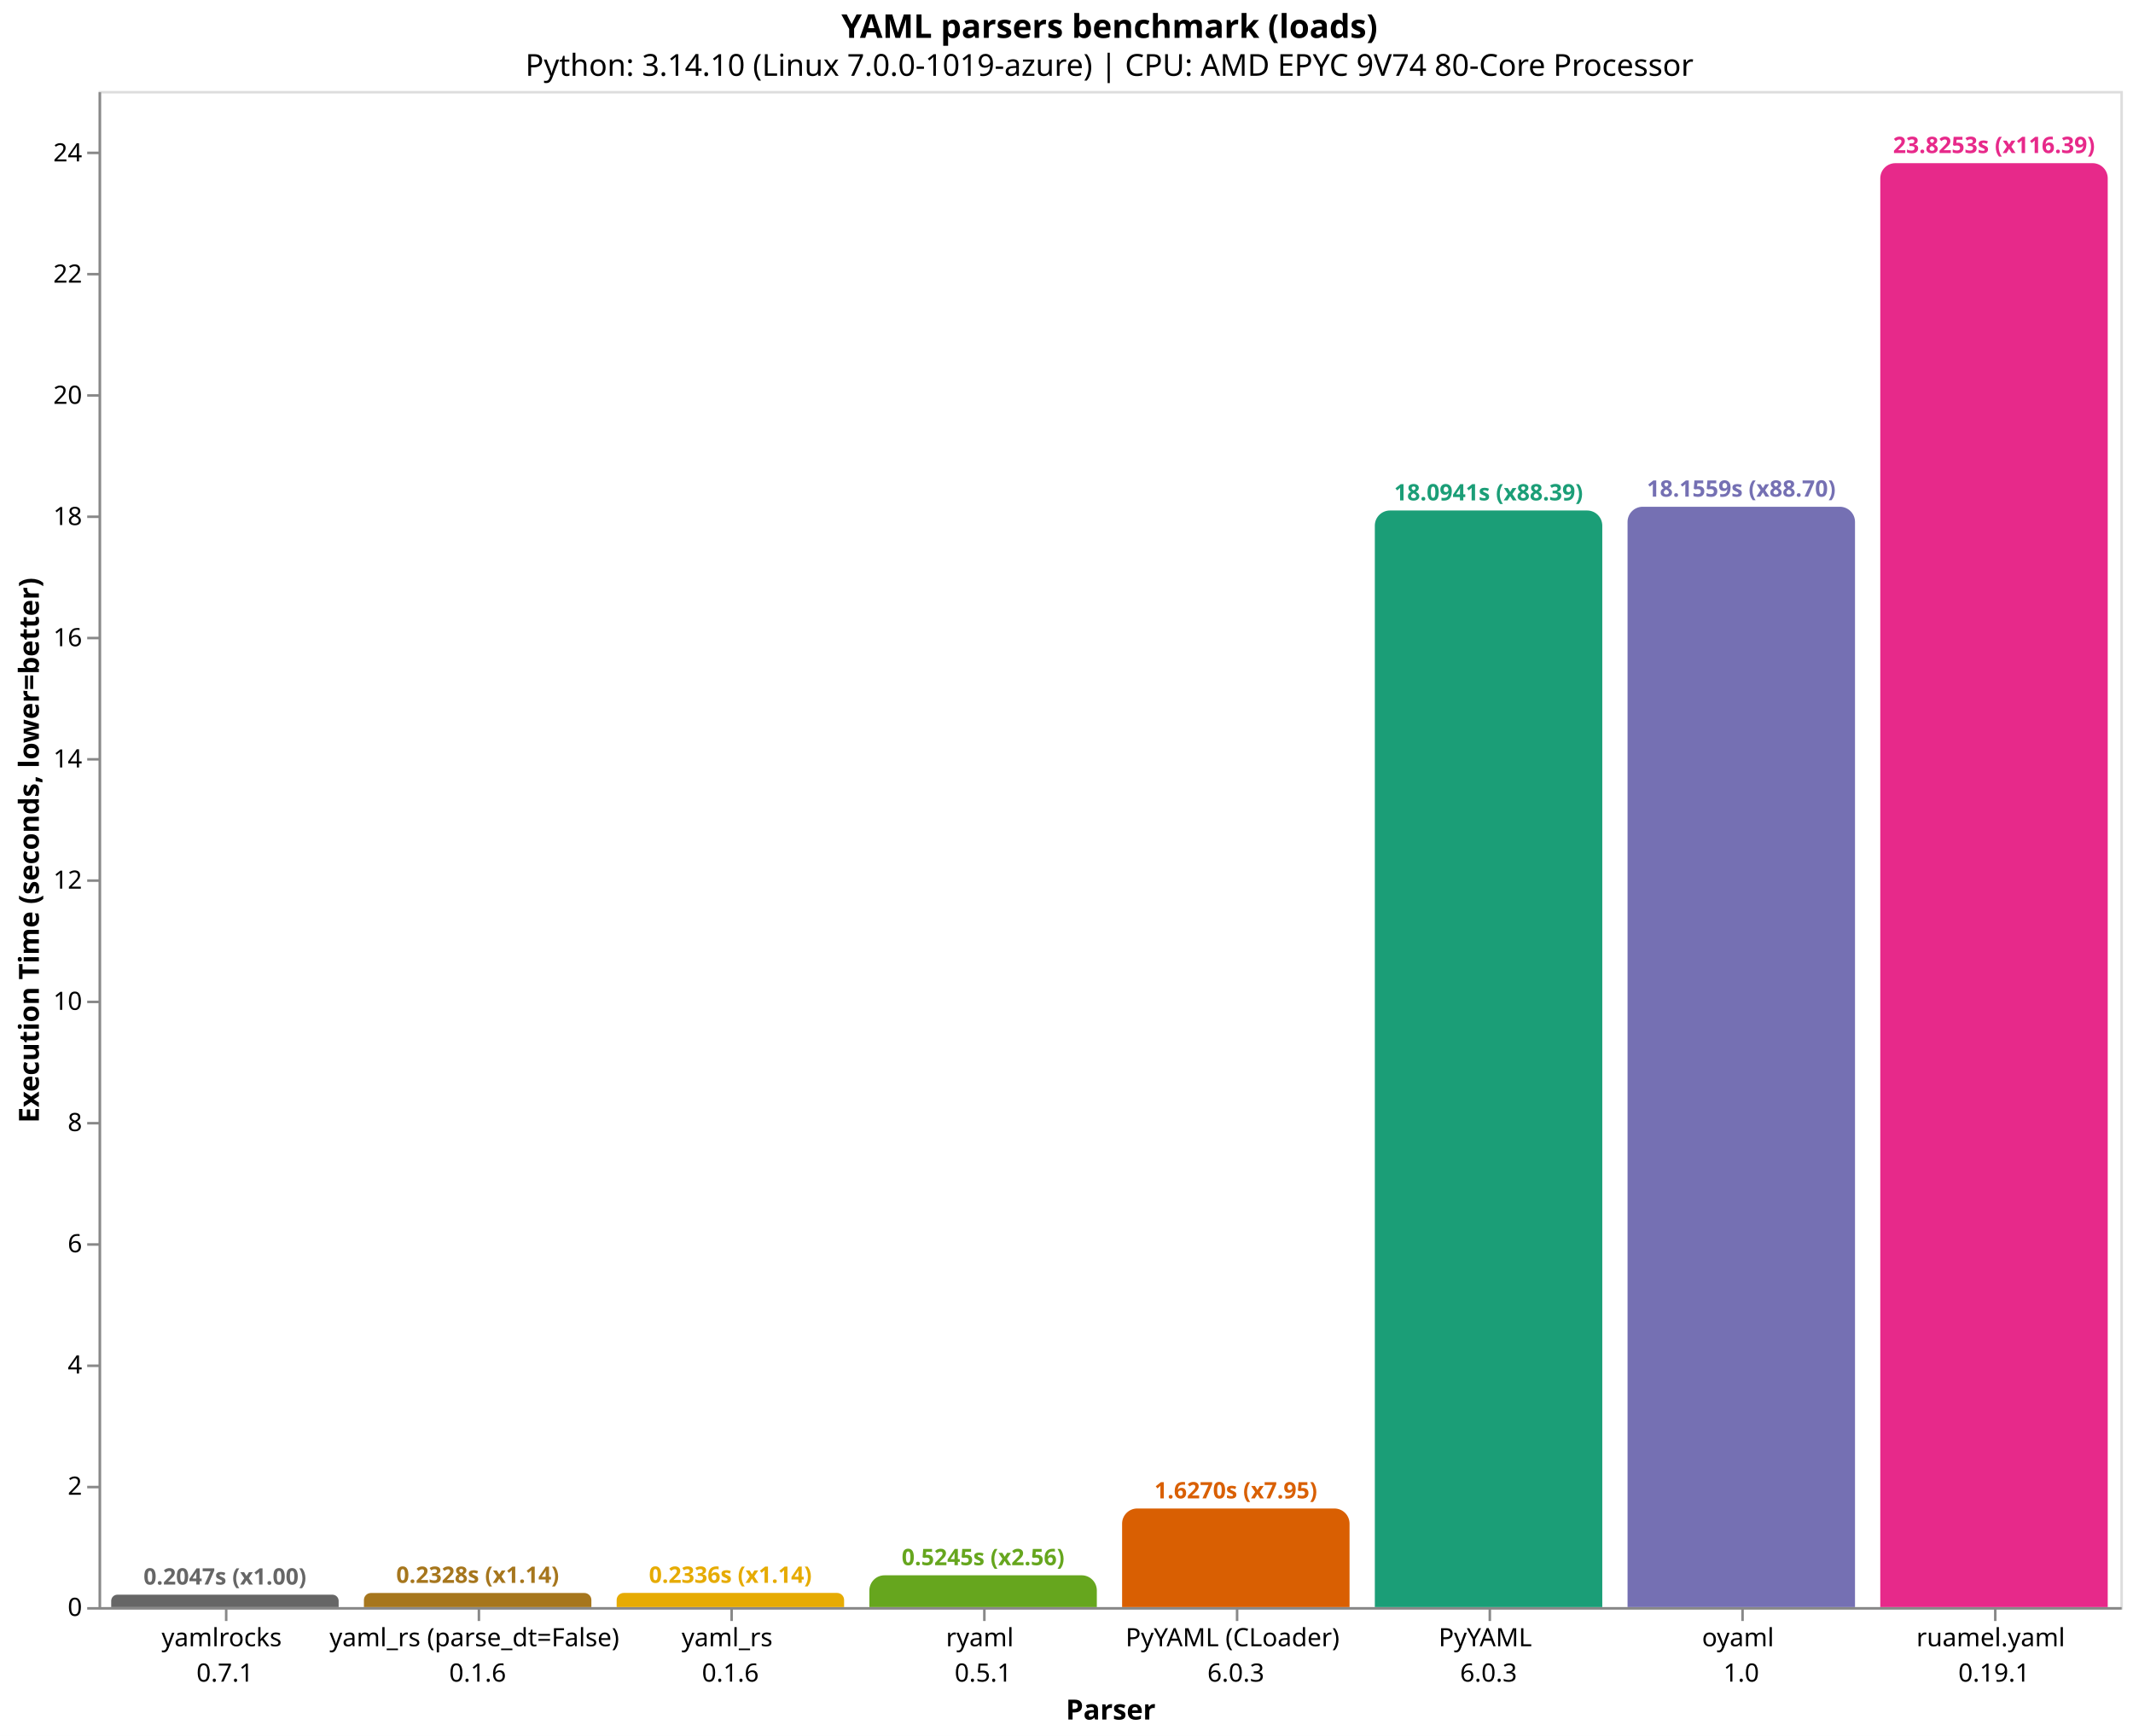
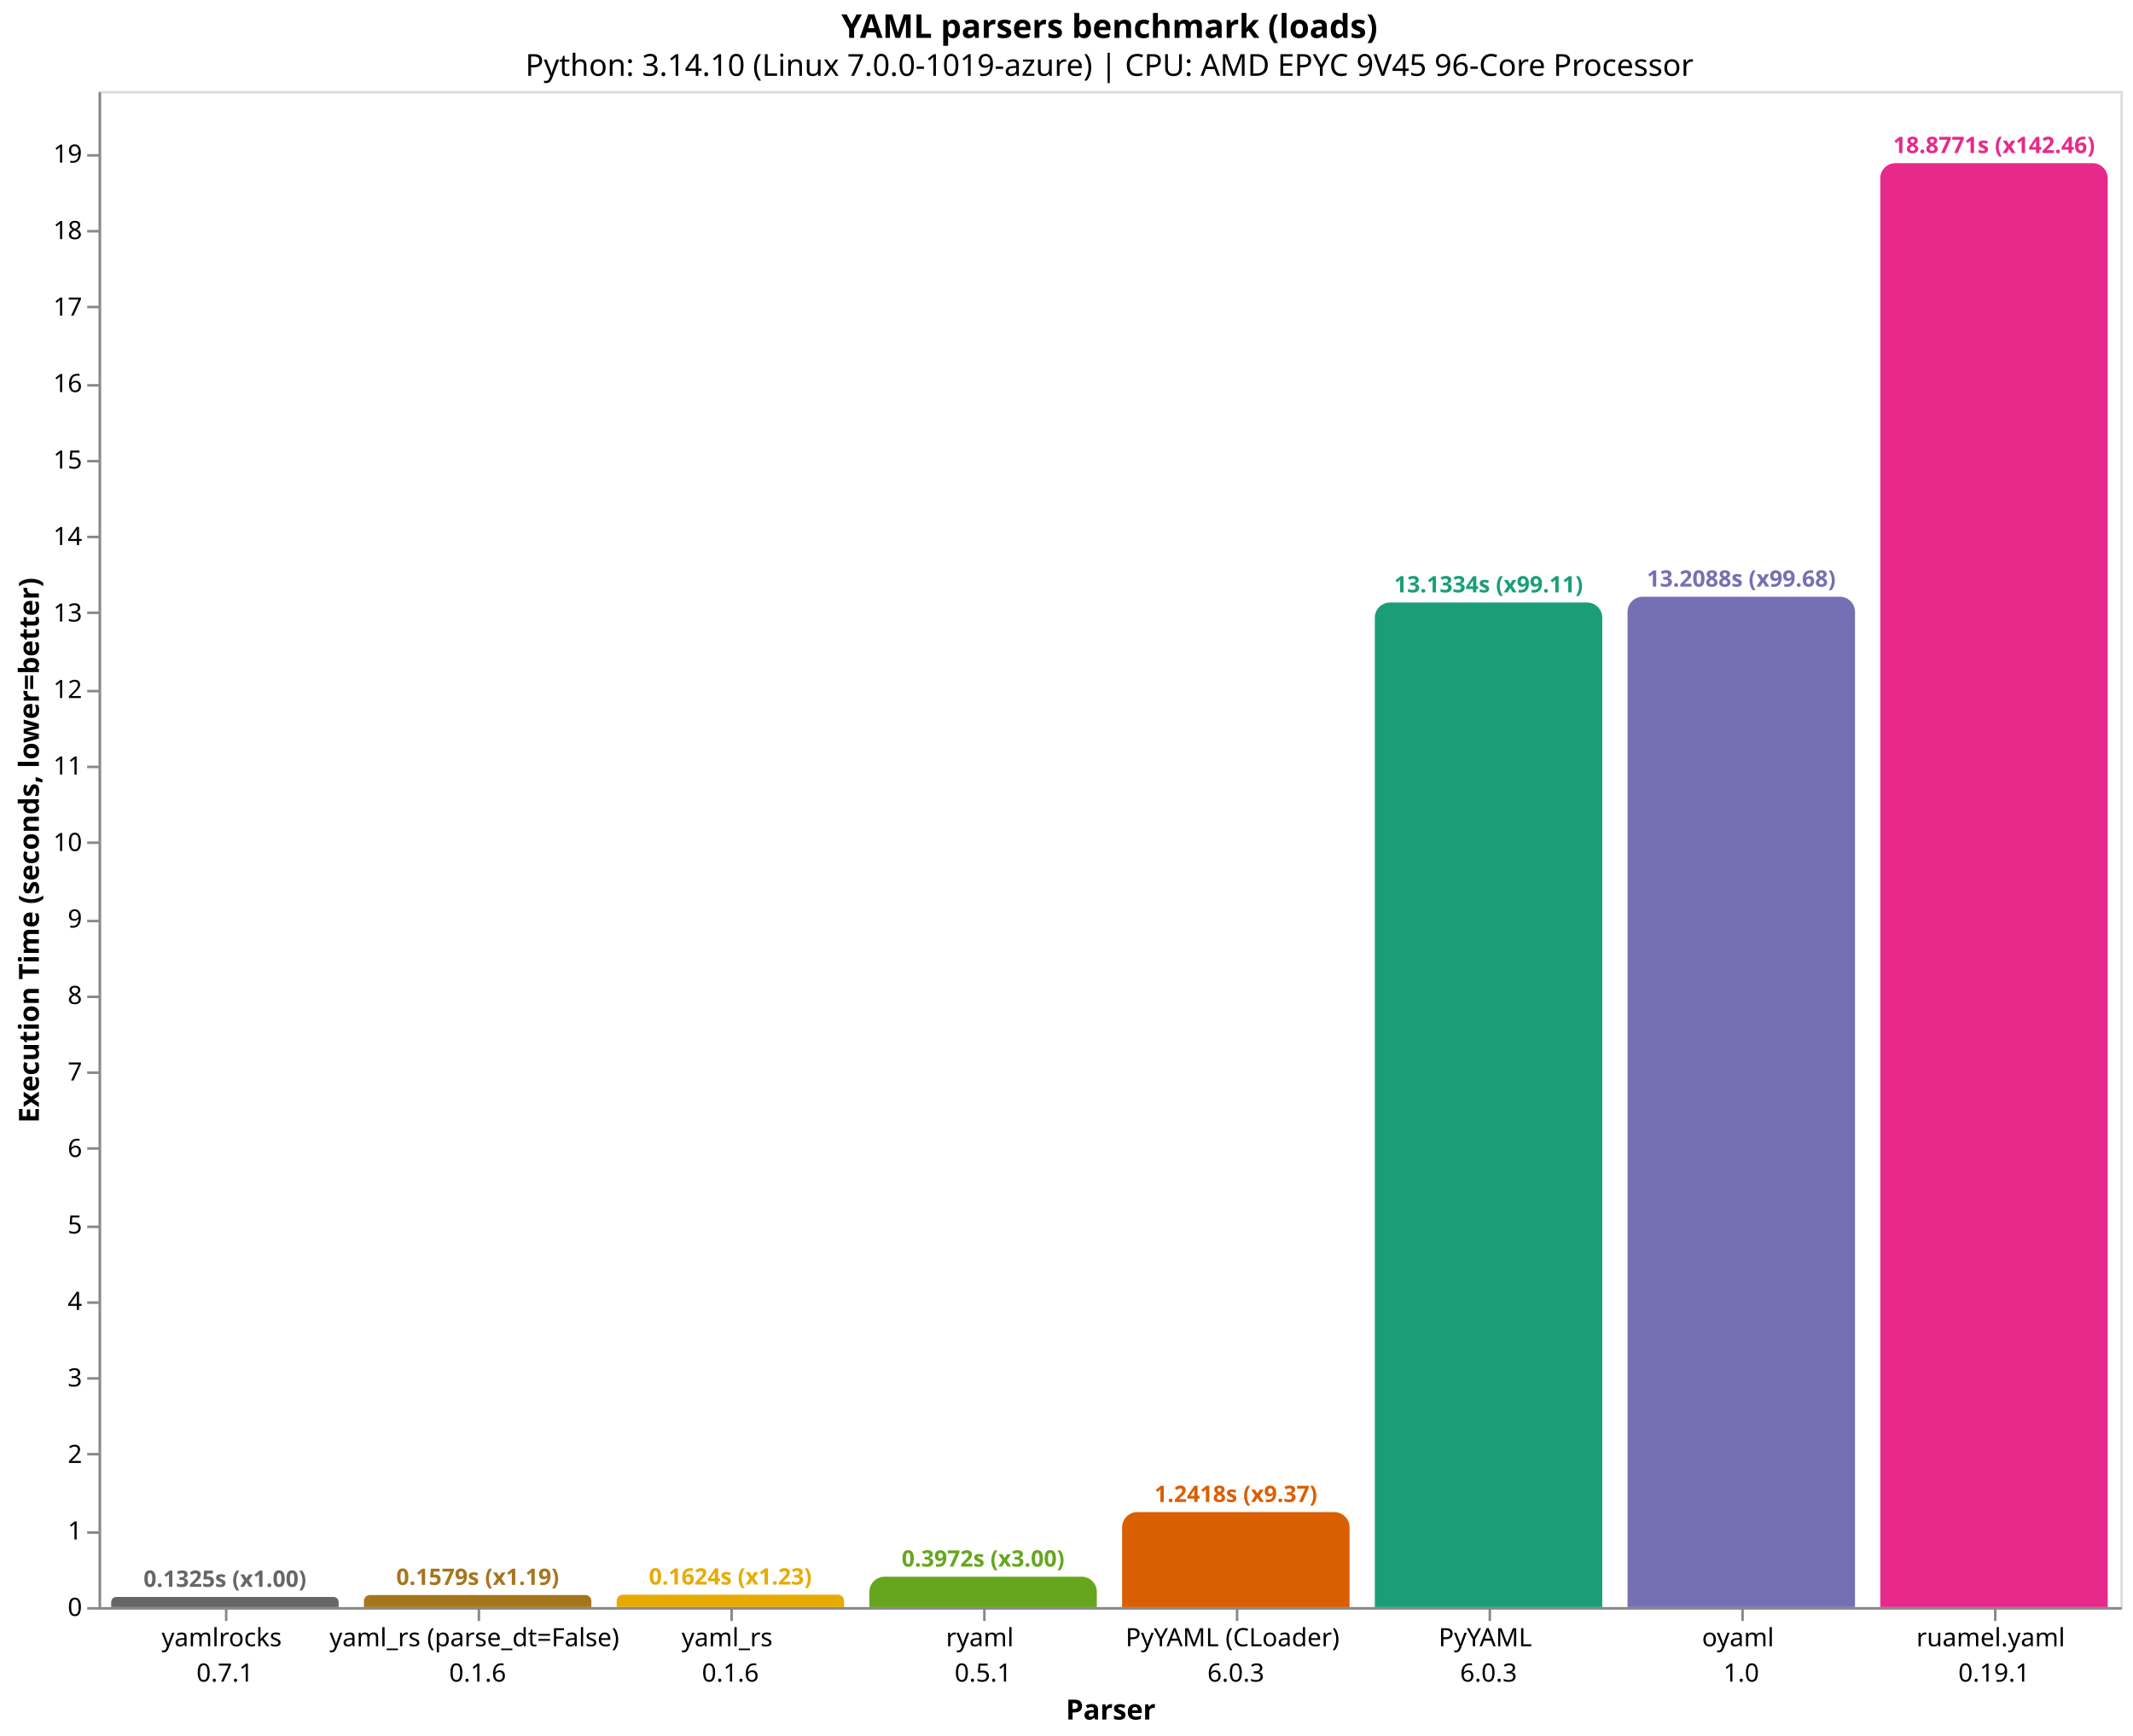
<svg xmlns="http://www.w3.org/2000/svg" version="1.1" class="marks" width="844" height="687" viewBox="0 0 844 687">
  <rect width="844" height="687" fill="white" />
  <g fill="none" stroke-miterlimit="10" transform="translate(39,36)">
    <g class="mark-group role-frame root" role="graphics-object" aria-roledescription="group mark container">
      <g transform="translate(0,0)">
        <path class="background" aria-hidden="true" d="M0.5,0.5h800v600h-800Z" stroke="#ddd" />
        <g>
          <g class="mark-group role-axis" role="graphics-symbol" aria-roledescription="axis" aria-label="X-axis titled 'Parser' for a discrete scale with 8 values: yamlrocks&#10;0.7.1, yaml_rs (parse_dt=False)&#10;0.1.6, yaml_rs&#10;0.1.6, ryaml&#10;0.5.1, PyYAML (CLoader)&#10;6.0.3, ending with ruamel.yaml&#10;0.19.1">
            <g transform="translate(0.5,600.5)">
              <path class="background" aria-hidden="true" d="M0,0h0v0h0Z" pointer-events="none" />
              <g>
                <g class="mark-rule role-axis-tick" pointer-events="none">
                  <line transform="translate(50,0)" x2="0" y2="5" stroke="#888" stroke-width="1" opacity="1" />
                  <line transform="translate(150,0)" x2="0" y2="5" stroke="#888" stroke-width="1" opacity="1" />
                  <line transform="translate(250,0)" x2="0" y2="5" stroke="#888" stroke-width="1" opacity="1" />
                  <line transform="translate(350,0)" x2="0" y2="5" stroke="#888" stroke-width="1" opacity="1" />
                  <line transform="translate(450,0)" x2="0" y2="5" stroke="#888" stroke-width="1" opacity="1" />
                  <line transform="translate(550,0)" x2="0" y2="5" stroke="#888" stroke-width="1" opacity="1" />
                  <line transform="translate(650,0)" x2="0" y2="5" stroke="#888" stroke-width="1" opacity="1" />
                  <line transform="translate(750,0)" x2="0" y2="5" stroke="#888" stroke-width="1" opacity="1" />
                </g>
                <g class="mark-text role-axis-label" pointer-events="none">
                  <text text-anchor="middle" transform="translate(49.5,15)" font-family="sans-serif" font-size="10px" fill="#000" opacity="1">
                    <tspan>yamlrocks</tspan>
                    <tspan x="0" dy="14">0.7.1</tspan>
                  </text>
                  <text text-anchor="middle" transform="translate(149.5,15)" font-family="sans-serif" font-size="10px" fill="#000" opacity="1">
                    <tspan>yaml_rs (parse_dt=False)</tspan>
                    <tspan x="0" dy="14">0.1.6</tspan>
                  </text>
                  <text text-anchor="middle" transform="translate(249.5,15)" font-family="sans-serif" font-size="10px" fill="#000" opacity="1">
                    <tspan>yaml_rs</tspan>
                    <tspan x="0" dy="14">0.1.6</tspan>
                  </text>
                  <text text-anchor="middle" transform="translate(349.5,15)" font-family="sans-serif" font-size="10px" fill="#000" opacity="1">
                    <tspan>ryaml</tspan>
                    <tspan x="0" dy="14">0.5.1</tspan>
                  </text>
                  <text text-anchor="middle" transform="translate(449.5,15)" font-family="sans-serif" font-size="10px" fill="#000" opacity="1">
                    <tspan>PyYAML (CLoader)</tspan>
                    <tspan x="0" dy="14">6.0.3</tspan>
                  </text>
                  <text text-anchor="middle" transform="translate(549.5,15)" font-family="sans-serif" font-size="10px" fill="#000" opacity="1">
                    <tspan>PyYAML</tspan>
                    <tspan x="0" dy="14">6.0.3</tspan>
                  </text>
                  <text text-anchor="middle" transform="translate(649.5,15)" font-family="sans-serif" font-size="10px" fill="#000" opacity="1">
                    <tspan>oyaml</tspan>
                    <tspan x="0" dy="14">1.0</tspan>
                  </text>
                  <text text-anchor="middle" transform="translate(749.5,15)" font-family="sans-serif" font-size="10px" fill="#000" opacity="1">
                    <tspan>ruamel.yaml</tspan>
                    <tspan x="0" dy="14">0.19.1</tspan>
                  </text>
                </g>
                <g class="mark-rule role-axis-domain" pointer-events="none">
                  <line transform="translate(0,0)" x2="800" y2="0" stroke="#888" stroke-width="1" opacity="1" />
                </g>
                <g class="mark-text role-axis-title" pointer-events="none">
                  <text text-anchor="middle" transform="translate(400,44)" font-family="sans-serif" font-size="11px" font-weight="bold" fill="#000" opacity="1">Parser</text>
                </g>
              </g>
              <path class="foreground" aria-hidden="true" d="" pointer-events="none" display="none" />
            </g>
          </g>
-           <g class="mark-group role-axis" role="graphics-symbol" aria-roledescription="axis" aria-label="Y-axis titled 'Execution Time (seconds, lower=better)' for a linear scale with values from 0 to 25">
+           <g class="mark-group role-axis" role="graphics-symbol" aria-roledescription="axis" aria-label="Y-axis titled 'Execution Time (seconds, lower=better)' for a linear scale with values from 0 to 20">
            <g transform="translate(0.5,0.5)">
              <path class="background" aria-hidden="true" d="M0,0h0v0h0Z" pointer-events="none" />
              <g>
                <g class="mark-rule role-axis-tick" pointer-events="none">
                  <line transform="translate(0,600)" x2="-5" y2="0" stroke="#888" stroke-width="1" opacity="1" />
-                   <line transform="translate(0,552)" x2="-5" y2="0" stroke="#888" stroke-width="1" opacity="1" />
-                   <line transform="translate(0,504)" x2="-5" y2="0" stroke="#888" stroke-width="1" opacity="1" />
-                   <line transform="translate(0,456)" x2="-5" y2="0" stroke="#888" stroke-width="1" opacity="1" />
-                   <line transform="translate(0,408)" x2="-5" y2="0" stroke="#888" stroke-width="1" opacity="1" />
-                   <line transform="translate(0,360)" x2="-5" y2="0" stroke="#888" stroke-width="1" opacity="1" />
-                   <line transform="translate(0,312)" x2="-5" y2="0" stroke="#888" stroke-width="1" opacity="1" />
-                   <line transform="translate(0,264)" x2="-5" y2="0" stroke="#888" stroke-width="1" opacity="1" />
-                   <line transform="translate(0,216)" x2="-5" y2="0" stroke="#888" stroke-width="1" opacity="1" />
-                   <line transform="translate(0,168)" x2="-5" y2="0" stroke="#888" stroke-width="1" opacity="1" />
-                   <line transform="translate(0,120)" x2="-5" y2="0" stroke="#888" stroke-width="1" opacity="1" />
-                   <line transform="translate(0,72)" x2="-5" y2="0" stroke="#888" stroke-width="1" opacity="1" />
-                   <line transform="translate(0,24)" x2="-5" y2="0" stroke="#888" stroke-width="1" opacity="1" />
+                   <line transform="translate(0,570)" x2="-5" y2="0" stroke="#888" stroke-width="1" opacity="1" />
+                   <line transform="translate(0,539)" x2="-5" y2="0" stroke="#888" stroke-width="1" opacity="1" />
+                   <line transform="translate(0,509)" x2="-5" y2="0" stroke="#888" stroke-width="1" opacity="1" />
+                   <line transform="translate(0,479)" x2="-5" y2="0" stroke="#888" stroke-width="1" opacity="1" />
+                   <line transform="translate(0,449)" x2="-5" y2="0" stroke="#888" stroke-width="1" opacity="1" />
+                   <line transform="translate(0,418)" x2="-5" y2="0" stroke="#888" stroke-width="1" opacity="1" />
+                   <line transform="translate(0,388)" x2="-5" y2="0" stroke="#888" stroke-width="1" opacity="1" />
+                   <line transform="translate(0,358)" x2="-5" y2="0" stroke="#888" stroke-width="1" opacity="1" />
+                   <line transform="translate(0,328)" x2="-5" y2="0" stroke="#888" stroke-width="1" opacity="1" />
+                   <line transform="translate(0,297)" x2="-5" y2="0" stroke="#888" stroke-width="1" opacity="1" />
+                   <line transform="translate(0,267)" x2="-5" y2="0" stroke="#888" stroke-width="1" opacity="1" />
+                   <line transform="translate(0,237)" x2="-5" y2="0" stroke="#888" stroke-width="1" opacity="1" />
+                   <line transform="translate(0,206)" x2="-5" y2="0" stroke="#888" stroke-width="1" opacity="1" />
+                   <line transform="translate(0,176)" x2="-5" y2="0" stroke="#888" stroke-width="1" opacity="1" />
+                   <line transform="translate(0,146)" x2="-5" y2="0" stroke="#888" stroke-width="1" opacity="1" />
+                   <line transform="translate(0,116)" x2="-5" y2="0" stroke="#888" stroke-width="1" opacity="1" />
+                   <line transform="translate(0,85)" x2="-5" y2="0" stroke="#888" stroke-width="1" opacity="1" />
+                   <line transform="translate(0,55)" x2="-5" y2="0" stroke="#888" stroke-width="1" opacity="1" />
+                   <line transform="translate(0,25)" x2="-5" y2="0" stroke="#888" stroke-width="1" opacity="1" />
                </g>
                <g class="mark-text role-axis-label" pointer-events="none">
                  <text text-anchor="end" transform="translate(-7,603)" font-family="sans-serif" font-size="10px" fill="#000" opacity="1">0</text>
-                   <text text-anchor="end" transform="translate(-7,555.0318)" font-family="sans-serif" font-size="10px" fill="#000" opacity="1">2</text>
-                   <text text-anchor="end" transform="translate(-7,507.0635)" font-family="sans-serif" font-size="10px" fill="#000" opacity="1">4</text>
-                   <text text-anchor="end" transform="translate(-7,459.0953)" font-family="sans-serif" font-size="10px" fill="#000" opacity="1">6</text>
-                   <text text-anchor="end" transform="translate(-7,411.1271)" font-family="sans-serif" font-size="10px" fill="#000" opacity="1">8</text>
-                   <text text-anchor="end" transform="translate(-7,363.1588)" font-family="sans-serif" font-size="10px" fill="#000" opacity="1">10</text>
-                   <text text-anchor="end" transform="translate(-7,315.1906)" font-family="sans-serif" font-size="10px" fill="#000" opacity="1">12</text>
-                   <text text-anchor="end" transform="translate(-7,267.2224)" font-family="sans-serif" font-size="10px" fill="#000" opacity="1">14</text>
-                   <text text-anchor="end" transform="translate(-7,219.2541)" font-family="sans-serif" font-size="10px" fill="#000" opacity="1">16</text>
-                   <text text-anchor="end" transform="translate(-7,171.2859)" font-family="sans-serif" font-size="10px" fill="#000" opacity="1">18</text>
-                   <text text-anchor="end" transform="translate(-7,123.3177)" font-family="sans-serif" font-size="10px" fill="#000" opacity="1">20</text>
-                   <text text-anchor="end" transform="translate(-7,75.34945)" font-family="sans-serif" font-size="10px" fill="#000" opacity="1">22</text>
-                   <text text-anchor="end" transform="translate(-7,27.38122)" font-family="sans-serif" font-size="10px" fill="#000" opacity="1">24</text>
+                   <text text-anchor="end" transform="translate(-7,572.7291)" font-family="sans-serif" font-size="10px" fill="#000" opacity="1">1</text>
+                   <text text-anchor="end" transform="translate(-7,542.4581)" font-family="sans-serif" font-size="10px" fill="#000" opacity="1">2</text>
+                   <text text-anchor="end" transform="translate(-7,512.1872)" font-family="sans-serif" font-size="10px" fill="#000" opacity="1">3</text>
+                   <text text-anchor="end" transform="translate(-7,481.9162)" font-family="sans-serif" font-size="10px" fill="#000" opacity="1">4</text>
+                   <text text-anchor="end" transform="translate(-7,451.6453)" font-family="sans-serif" font-size="10px" fill="#000" opacity="1">5</text>
+                   <text text-anchor="end" transform="translate(-7,421.3743)" font-family="sans-serif" font-size="10px" fill="#000" opacity="1">6</text>
+                   <text text-anchor="end" transform="translate(-7,391.1034)" font-family="sans-serif" font-size="10px" fill="#000" opacity="1">7</text>
+                   <text text-anchor="end" transform="translate(-7,360.8324)" font-family="sans-serif" font-size="10px" fill="#000" opacity="1">8</text>
+                   <text text-anchor="end" transform="translate(-7,330.5615)" font-family="sans-serif" font-size="10px" fill="#000" opacity="1">9</text>
+                   <text text-anchor="end" transform="translate(-7,300.2905)" font-family="sans-serif" font-size="10px" fill="#000" opacity="1">10</text>
+                   <text text-anchor="end" transform="translate(-7,270.0196)" font-family="sans-serif" font-size="10px" fill="#000" opacity="1">11</text>
+                   <text text-anchor="end" transform="translate(-7,239.7486)" font-family="sans-serif" font-size="10px" fill="#000" opacity="1">12</text>
+                   <text text-anchor="end" transform="translate(-7,209.4777)" font-family="sans-serif" font-size="10px" fill="#000" opacity="1">13</text>
+                   <text text-anchor="end" transform="translate(-7,179.2067)" font-family="sans-serif" font-size="10px" fill="#000" opacity="1">14</text>
+                   <text text-anchor="end" transform="translate(-7,148.9358)" font-family="sans-serif" font-size="10px" fill="#000" opacity="1">15</text>
+                   <text text-anchor="end" transform="translate(-7,118.6648)" font-family="sans-serif" font-size="10px" fill="#000" opacity="1">16</text>
+                   <text text-anchor="end" transform="translate(-7,88.39388)" font-family="sans-serif" font-size="10px" fill="#000" opacity="1">17</text>
+                   <text text-anchor="end" transform="translate(-7,58.12294)" font-family="sans-serif" font-size="10px" fill="#000" opacity="1">18</text>
+                   <text text-anchor="end" transform="translate(-7,27.85199)" font-family="sans-serif" font-size="10px" fill="#000" opacity="1">19</text>
                </g>
                <g class="mark-rule role-axis-domain" pointer-events="none">
                  <line transform="translate(0,600)" x2="0" y2="-600" stroke="#888" stroke-width="1" opacity="1" />
                </g>
                <g class="mark-text role-axis-title" pointer-events="none">
                  <text text-anchor="middle" transform="translate(-22.12305,300) rotate(-90) translate(0,-2)" font-family="sans-serif" font-size="11px" font-weight="bold" fill="#000" opacity="1">Execution Time (seconds, lower=better)</text>
                </g>
              </g>
              <path class="foreground" aria-hidden="true" d="" pointer-events="none" display="none" />
            </g>
          </g>
          <g class="mark-group role-scope" role="graphics-object" aria-roledescription="group mark container">
-             <g transform="translate(5,595.0905)">
-               <path class="background" aria-hidden="true" d="M2.455,0L87.545,0C88.9,0,90,1.1,90,2.455L90,4.909C90,4.909,90,4.909,90,4.909L0,4.909C0,4.909,0,4.909,0,4.909L0,2.455C0,1.1,1.1,0,2.455,0Z" />
+             <g transform="translate(5,595.9888)">
+               <path class="background" aria-hidden="true" d="M2.006,0L87.994,0C89.101,0,90,0.899,90,2.006L90,4.011C90,4.011,90,4.011,90,4.011L0,4.011C0,4.011,0,4.011,0,4.011L0,2.006C0,0.899,0.899,0,2.006,0Z" />
              <g clip-path="url(#clip1)">
                <g class="mark-group role-scope" role="graphics-object" aria-roledescription="group mark container">
-                   <g transform="translate(0,-595.0905)">
-                     <path class="background" aria-hidden="true" d="M0,0h90v0h-90Z" />
-                     <g>
-                       <g class="mark-rect role-mark layer_0_marks" role="graphics-object" aria-roledescription="rect mark container">
-                         <path aria-label="Parser: yamlrocks&#10;0.7.1; Execution Time (seconds, lower=better): 0.204697486667; parser: yamlrocks; Execution Time (s): 0.2047; Slowdown: 1.00" role="graphics-symbol" aria-roledescription="bar" d="M0,595.091h90v4.909h-90Z" fill="#666666" />
-                       </g>
-                     </g>
-                     <path class="foreground" aria-hidden="true" d="" display="none" />
-                   </g>
-                 </g>
-               </g>
-               <path class="foreground" aria-hidden="true" d="" display="none" />
-             </g>
-             <g transform="translate(105,594.4169)">
-               <path class="background" aria-hidden="true" d="M2.792,0L87.208,0C88.749,0,90,1.251,90,2.792L90,5.583C90,5.583,90,5.583,90,5.583L0,5.583C0,5.583,0,5.583,0,5.583L0,2.792C0,1.251,1.251,0,2.792,0Z" />
+                   <g transform="translate(0,-595.9888)">
+                     <path class="background" aria-hidden="true" d="M0,0h90v0h-90Z" />
+                     <g>
+                       <g class="mark-rect role-mark layer_0_marks" role="graphics-object" aria-roledescription="rect mark container">
+                         <path aria-label="Parser: yamlrocks&#10;0.7.1; Execution Time (seconds, lower=better): 0.132509188333; parser: yamlrocks; Execution Time (s): 0.1325; Slowdown: 1.00" role="graphics-symbol" aria-roledescription="bar" d="M0,595.989h90v4.011h-90Z" fill="#666666" />
+                       </g>
+                     </g>
+                     <path class="foreground" aria-hidden="true" d="" display="none" />
+                   </g>
+                 </g>
+               </g>
+               <path class="foreground" aria-hidden="true" d="" display="none" />
+             </g>
+             <g transform="translate(105,595.2212)">
+               <path class="background" aria-hidden="true" d="M2.389,0L87.611,0C88.929,0,90,1.071,90,2.389L90,4.779C90,4.779,90,4.779,90,4.779L0,4.779C0,4.779,0,4.779,0,4.779L0,2.389C0,1.071,1.071,0,2.389,0Z" />
              <g clip-path="url(#clip2)">
                <g class="mark-group role-scope" role="graphics-object" aria-roledescription="group mark container">
-                   <g transform="translate(0,-594.4169)">
-                     <path class="background" aria-hidden="true" d="M0,0h90v0h-90Z" />
-                     <g>
-                       <g class="mark-rect role-mark layer_0_marks" role="graphics-object" aria-roledescription="rect mark container">
-                         <path aria-label="Parser: yaml_rs (parse_dt=False)&#10;0.1.6; Execution Time (seconds, lower=better): 0.232784342667; parser: yaml_rs (parse_dt=False); Execution Time (s): 0.2328; Slowdown: 1.14" role="graphics-symbol" aria-roledescription="bar" d="M0,594.417h90v5.583h-90Z" fill="#a6761d" />
-                       </g>
-                     </g>
-                     <path class="foreground" aria-hidden="true" d="" display="none" />
-                   </g>
-                 </g>
-               </g>
-               <path class="foreground" aria-hidden="true" d="" display="none" />
-             </g>
-             <g transform="translate(205,594.3971)">
-               <path class="background" aria-hidden="true" d="M2.801,0L87.199,0C88.745,0,90,1.255,90,2.801L90,5.603C90,5.603,90,5.603,90,5.603L0,5.603C0,5.603,0,5.603,0,5.603L0,2.801C0,1.255,1.255,0,2.801,0Z" />
+                   <g transform="translate(0,-595.2212)">
+                     <path class="background" aria-hidden="true" d="M0,0h90v0h-90Z" />
+                     <g>
+                       <g class="mark-rect role-mark layer_0_marks" role="graphics-object" aria-roledescription="rect mark container">
+                         <path aria-label="Parser: yaml_rs (parse_dt=False)&#10;0.1.6; Execution Time (seconds, lower=better): 0.157868995333; parser: yaml_rs (parse_dt=False); Execution Time (s): 0.1579; Slowdown: 1.19" role="graphics-symbol" aria-roledescription="bar" d="M0,595.221h90v4.779h-90Z" fill="#a6761d" />
+                       </g>
+                     </g>
+                     <path class="foreground" aria-hidden="true" d="" display="none" />
+                   </g>
+                 </g>
+               </g>
+               <path class="foreground" aria-hidden="true" d="" display="none" />
+             </g>
+             <g transform="translate(205,595.084)">
+               <path class="background" aria-hidden="true" d="M2.458,0L87.542,0C88.899,0,90,1.101,90,2.458L90,4.916C90,4.916,90,4.916,90,4.916L0,4.916C0,4.916,0,4.916,0,4.916L0,2.458C0,1.101,1.101,0,2.458,0Z" />
              <g clip-path="url(#clip3)">
                <g class="mark-group role-scope" role="graphics-object" aria-roledescription="group mark container">
-                   <g transform="translate(0,-594.3971)">
-                     <path class="background" aria-hidden="true" d="M0,0h90v0h-90Z" />
-                     <g>
-                       <g class="mark-rect role-mark layer_0_marks" role="graphics-object" aria-roledescription="rect mark container">
-                         <path aria-label="Parser: yaml_rs&#10;0.1.6; Execution Time (seconds, lower=better): 0.233608487; parser: yaml_rs; Execution Time (s): 0.2336; Slowdown: 1.14" role="graphics-symbol" aria-roledescription="bar" d="M0,594.397h90v5.603h-90Z" fill="#e6ab02" />
-                       </g>
-                     </g>
-                     <path class="foreground" aria-hidden="true" d="" display="none" />
-                   </g>
-                 </g>
-               </g>
-               <path class="foreground" aria-hidden="true" d="" display="none" />
-             </g>
-             <g transform="translate(305,587.4192)">
-               <path class="background" aria-hidden="true" d="M6,0L84,0C87.311,0,90,2.689,90,6L90,12.581C90,12.581,90,12.581,90,12.581L0,12.581C0,12.581,0,12.581,0,12.581L0,6C0,2.689,2.689,0,6,0Z" />
+                   <g transform="translate(0,-595.084)">
+                     <path class="background" aria-hidden="true" d="M0,0h90v0h-90Z" />
+                     <g>
+                       <g class="mark-rect role-mark layer_0_marks" role="graphics-object" aria-roledescription="rect mark container">
+                         <path aria-label="Parser: yaml_rs&#10;0.1.6; Execution Time (seconds, lower=better): 0.162398737667; parser: yaml_rs; Execution Time (s): 0.1624; Slowdown: 1.23" role="graphics-symbol" aria-roledescription="bar" d="M0,595.084h90v4.916h-90Z" fill="#e6ab02" />
+                       </g>
+                     </g>
+                     <path class="foreground" aria-hidden="true" d="" display="none" />
+                   </g>
+                 </g>
+               </g>
+               <path class="foreground" aria-hidden="true" d="" display="none" />
+             </g>
+             <g transform="translate(305,587.9767)">
+               <path class="background" aria-hidden="true" d="M6,0L84,0C87.311,0,90,2.689,90,6L90,12.023C90,12.023,90,12.023,90,12.023L0,12.023C0,12.023,0,12.023,0,12.023L0,6C0,2.689,2.689,0,6,0Z" />
              <g clip-path="url(#clip4)">
                <g class="mark-group role-scope" role="graphics-object" aria-roledescription="group mark container">
-                   <g transform="translate(0,-587.4192)">
-                     <path class="background" aria-hidden="true" d="M0,0h90v0h-90Z" />
-                     <g>
-                       <g class="mark-rect role-mark layer_0_marks" role="graphics-object" aria-roledescription="rect mark container">
-                         <path aria-label="Parser: ryaml&#10;0.5.1; Execution Time (seconds, lower=better): 0.524545928667; parser: ryaml; Execution Time (s): 0.5245; Slowdown: 2.56" role="graphics-symbol" aria-roledescription="bar" d="M0,587.419h90v12.581h-90Z" fill="#66a61e" />
-                       </g>
-                     </g>
-                     <path class="foreground" aria-hidden="true" d="" display="none" />
-                   </g>
-                 </g>
-               </g>
-               <path class="foreground" aria-hidden="true" d="" display="none" />
-             </g>
-             <g transform="translate(405,560.979)">
-               <path class="background" aria-hidden="true" d="M6,0L84,0C87.311,0,90,2.689,90,6L90,39.021C90,39.021,90,39.021,90,39.021L0,39.021C0,39.021,0,39.021,0,39.021L0,6C0,2.689,2.689,0,6,0Z" />
+                   <g transform="translate(0,-587.9767)">
+                     <path class="background" aria-hidden="true" d="M0,0h90v0h-90Z" />
+                     <g>
+                       <g class="mark-rect role-mark layer_0_marks" role="graphics-object" aria-roledescription="rect mark container">
+                         <path aria-label="Parser: ryaml&#10;0.5.1; Execution Time (seconds, lower=better): 0.397189700333; parser: ryaml; Execution Time (s): 0.3972; Slowdown: 3.00" role="graphics-symbol" aria-roledescription="bar" d="M0,587.977h90v12.023h-90Z" fill="#66a61e" />
+                       </g>
+                     </g>
+                     <path class="foreground" aria-hidden="true" d="" display="none" />
+                   </g>
+                 </g>
+               </g>
+               <path class="foreground" aria-hidden="true" d="" display="none" />
+             </g>
+             <g transform="translate(405,562.4099)">
+               <path class="background" aria-hidden="true" d="M6,0L84,0C87.311,0,90,2.689,90,6L90,37.59C90,37.59,90,37.59,90,37.59L0,37.59C0,37.59,0,37.59,0,37.59L0,6C0,2.689,2.689,0,6,0Z" />
              <g clip-path="url(#clip5)">
                <g class="mark-group role-scope" role="graphics-object" aria-roledescription="group mark container">
-                   <g transform="translate(0,-560.979)">
-                     <path class="background" aria-hidden="true" d="M0,0h90v0h-90Z" />
-                     <g>
-                       <g class="mark-rect role-mark layer_0_marks" role="graphics-object" aria-roledescription="rect mark container">
-                         <path aria-label="Parser: PyYAML (CLoader)&#10;6.0.3; Execution Time (seconds, lower=better): 1.626951905; parser: PyYAML (CLoader); Execution Time (s): 1.6270; Slowdown: 7.95" role="graphics-symbol" aria-roledescription="bar" d="M0,560.979h90v39.021h-90Z" fill="#d95f02" />
-                       </g>
-                     </g>
-                     <path class="foreground" aria-hidden="true" d="" display="none" />
-                   </g>
-                 </g>
-               </g>
-               <path class="foreground" aria-hidden="true" d="" display="none" />
-             </g>
-             <g transform="translate(505,166.0281)">
-               <path class="background" aria-hidden="true" d="M6,0L84,0C87.311,0,90,2.689,90,6L90,433.972C90,433.972,90,433.972,90,433.972L0,433.972C0,433.972,0,433.972,0,433.972L0,6C0,2.689,2.689,0,6,0Z" />
+                   <g transform="translate(0,-562.4099)">
+                     <path class="background" aria-hidden="true" d="M0,0h90v0h-90Z" />
+                     <g>
+                       <g class="mark-rect role-mark layer_0_marks" role="graphics-object" aria-roledescription="rect mark container">
+                         <path aria-label="Parser: PyYAML (CLoader)&#10;6.0.3; Execution Time (seconds, lower=better): 1.241789167; parser: PyYAML (CLoader); Execution Time (s): 1.2418; Slowdown: 9.37" role="graphics-symbol" aria-roledescription="bar" d="M0,562.41h90v37.59h-90Z" fill="#d95f02" />
+                       </g>
+                     </g>
+                     <path class="foreground" aria-hidden="true" d="" display="none" />
+                   </g>
+                 </g>
+               </g>
+               <path class="foreground" aria-hidden="true" d="" display="none" />
+             </g>
+             <g transform="translate(505,202.4386)">
+               <path class="background" aria-hidden="true" d="M6,0L84,0C87.311,0,90,2.689,90,6L90,397.561C90,397.561,90,397.561,90,397.561L0,397.561C0,397.561,0,397.561,0,397.561L0,6C0,2.689,2.689,0,6,0Z" />
              <g clip-path="url(#clip6)">
                <g class="mark-group role-scope" role="graphics-object" aria-roledescription="group mark container">
-                   <g transform="translate(0,-166.0281)">
-                     <path class="background" aria-hidden="true" d="M0,0h90v0h-90Z" />
-                     <g>
-                       <g class="mark-rect role-mark layer_0_marks" role="graphics-object" aria-roledescription="rect mark container">
-                         <path aria-label="Parser: PyYAML&#10;6.0.3; Execution Time (seconds, lower=better): 18.0941387193; parser: PyYAML; Execution Time (s): 18.0941; Slowdown: 88.39" role="graphics-symbol" aria-roledescription="bar" d="M0,166.028h90v433.972h-90Z" fill="#1b9e77" />
-                       </g>
-                     </g>
-                     <path class="foreground" aria-hidden="true" d="" display="none" />
-                   </g>
-                 </g>
-               </g>
-               <path class="foreground" aria-hidden="true" d="" display="none" />
-             </g>
-             <g transform="translate(605,164.5474)">
-               <path class="background" aria-hidden="true" d="M6,0L84,0C87.311,0,90,2.689,90,6L90,435.453C90,435.453,90,435.453,90,435.453L0,435.453C0,435.453,0,435.453,0,435.453L0,6C0,2.689,2.689,0,6,0Z" />
+                   <g transform="translate(0,-202.4386)">
+                     <path class="background" aria-hidden="true" d="M0,0h90v0h-90Z" />
+                     <g>
+                       <g class="mark-rect role-mark layer_0_marks" role="graphics-object" aria-roledescription="rect mark container">
+                         <path aria-label="Parser: PyYAML&#10;6.0.3; Execution Time (seconds, lower=better): 13.133430664; parser: PyYAML; Execution Time (s): 13.1334; Slowdown: 99.11" role="graphics-symbol" aria-roledescription="bar" d="M0,202.439h90v397.561h-90Z" fill="#1b9e77" />
+                       </g>
+                     </g>
+                     <path class="foreground" aria-hidden="true" d="" display="none" />
+                   </g>
+                 </g>
+               </g>
+               <path class="foreground" aria-hidden="true" d="" display="none" />
+             </g>
+             <g transform="translate(605,200.1576)">
+               <path class="background" aria-hidden="true" d="M6,0L84,0C87.311,0,90,2.689,90,6L90,399.842C90,399.842,90,399.842,90,399.842L0,399.842C0,399.842,0,399.842,0,399.842L0,6C0,2.689,2.689,0,6,0Z" />
              <g clip-path="url(#clip7)">
                <g class="mark-group role-scope" role="graphics-object" aria-roledescription="group mark container">
-                   <g transform="translate(0,-164.5474)">
-                     <path class="background" aria-hidden="true" d="M0,0h90v0h-90Z" />
-                     <g>
-                       <g class="mark-rect role-mark layer_0_marks" role="graphics-object" aria-roledescription="rect mark container">
-                         <path aria-label="Parser: oyaml&#10;1.0; Execution Time (seconds, lower=better): 18.1558729963; parser: oyaml; Execution Time (s): 18.1559; Slowdown: 88.70" role="graphics-symbol" aria-roledescription="bar" d="M0,164.547h90v435.453h-90Z" fill="#7570b3" />
+                   <g transform="translate(0,-200.1576)">
+                     <path class="background" aria-hidden="true" d="M0,0h90v0h-90Z" />
+                     <g>
+                       <g class="mark-rect role-mark layer_0_marks" role="graphics-object" aria-roledescription="rect mark container">
+                         <path aria-label="Parser: oyaml&#10;1.0; Execution Time (seconds, lower=better): 13.2087847597; parser: oyaml; Execution Time (s): 13.2088; Slowdown: 99.68" role="graphics-symbol" aria-roledescription="bar" d="M0,200.158h90v399.842h-90Z" fill="#7570b3" />
                      </g>
                    </g>
                    <path class="foreground" aria-hidden="true" d="" display="none" />
                  </g>
                </g>
              </g>
              <path class="foreground" aria-hidden="true" d="" display="none" />
            </g>
            <g transform="translate(705,28.57143)">
              <path class="background" aria-hidden="true" d="M6,0L84,0C87.311,0,90,2.689,90,6L90,571.429C90,571.429,90,571.429,90,571.429L0,571.429C0,571.429,0,571.429,0,571.429L0,6C0,2.689,2.689,0,6,0Z" />
              <g clip-path="url(#clip8)">
                <g class="mark-group role-scope" role="graphics-object" aria-roledescription="group mark container">
                  <g transform="translate(0,-28.57143)">
                    <path class="background" aria-hidden="true" d="M0,0h90v0h-90Z" />
                    <g>
                      <g class="mark-rect role-mark layer_0_marks" role="graphics-object" aria-roledescription="rect mark container">
-                         <path aria-label="Parser: ruamel.yaml&#10;0.19.1; Execution Time (seconds, lower=better): 23.8252921947; parser: ruamel.yaml; Execution Time (s): 23.8253; Slowdown: 116.39" role="graphics-symbol" aria-roledescription="bar" d="M0,28.571h90v571.429h-90Z" fill="#e7298a" />
+                         <path aria-label="Parser: ruamel.yaml&#10;0.19.1; Execution Time (seconds, lower=better): 18.8771283853; parser: ruamel.yaml; Execution Time (s): 18.8771; Slowdown: 142.46" role="graphics-symbol" aria-roledescription="bar" d="M0,28.571h90v571.429h-90Z" fill="#e7298a" />
                      </g>
                    </g>
                    <path class="foreground" aria-hidden="true" d="" display="none" />
                  </g>
                </g>
              </g>
              <path class="foreground" aria-hidden="true" d="" display="none" />
            </g>
          </g>
          <g class="mark-text role-mark layer_1_marks" role="graphics-object" aria-roledescription="text mark container">
-             <text aria-label="Parser: yamlrocks&#10;0.7.1; Execution Time (seconds, lower=better): 0.204697486667; parser: yamlrocks; label: 0.2047s (x1.00); Execution Time (s): 0.2047; Slowdown: 1.00" role="graphics-symbol" aria-roledescription="text mark" text-anchor="middle" transform="translate(50,591.0905)" font-family="sans-serif" font-size="9px" font-weight="bold" fill="#666666">0.2047s (x1.00)</text>
-             <text aria-label="Parser: yaml_rs (parse_dt=False)&#10;0.1.6; Execution Time (seconds, lower=better): 0.232784342667; parser: yaml_rs (parse_dt=False); label: 0.2328s (x1.14); Execution Time (s): 0.2328; Slowdown: 1.14" role="graphics-symbol" aria-roledescription="text mark" text-anchor="middle" transform="translate(150,590.4169)" font-family="sans-serif" font-size="9px" font-weight="bold" fill="#a6761d">0.2328s (x1.14)</text>
-             <text aria-label="Parser: yaml_rs&#10;0.1.6; Execution Time (seconds, lower=better): 0.233608487; parser: yaml_rs; label: 0.2336s (x1.14); Execution Time (s): 0.2336; Slowdown: 1.14" role="graphics-symbol" aria-roledescription="text mark" text-anchor="middle" transform="translate(250,590.3971)" font-family="sans-serif" font-size="9px" font-weight="bold" fill="#e6ab02">0.2336s (x1.14)</text>
-             <text aria-label="Parser: ryaml&#10;0.5.1; Execution Time (seconds, lower=better): 0.524545928667; parser: ryaml; label: 0.5245s (x2.56); Execution Time (s): 0.5245; Slowdown: 2.56" role="graphics-symbol" aria-roledescription="text mark" text-anchor="middle" transform="translate(350,583.4192)" font-family="sans-serif" font-size="9px" font-weight="bold" fill="#66a61e">0.5245s (x2.56)</text>
-             <text aria-label="Parser: PyYAML (CLoader)&#10;6.0.3; Execution Time (seconds, lower=better): 1.626951905; parser: PyYAML (CLoader); label: 1.6270s (x7.95); Execution Time (s): 1.6270; Slowdown: 7.95" role="graphics-symbol" aria-roledescription="text mark" text-anchor="middle" transform="translate(450,556.979)" font-family="sans-serif" font-size="9px" font-weight="bold" fill="#d95f02">1.6270s (x7.95)</text>
-             <text aria-label="Parser: PyYAML&#10;6.0.3; Execution Time (seconds, lower=better): 18.0941387193; parser: PyYAML; label: 18.0941s (x88.39); Execution Time (s): 18.0941; Slowdown: 88.39" role="graphics-symbol" aria-roledescription="text mark" text-anchor="middle" transform="translate(550,162.0281)" font-family="sans-serif" font-size="9px" font-weight="bold" fill="#1b9e77">18.0941s (x88.39)</text>
-             <text aria-label="Parser: oyaml&#10;1.0; Execution Time (seconds, lower=better): 18.1558729963; parser: oyaml; label: 18.1559s (x88.70); Execution Time (s): 18.1559; Slowdown: 88.70" role="graphics-symbol" aria-roledescription="text mark" text-anchor="middle" transform="translate(650,160.5474)" font-family="sans-serif" font-size="9px" font-weight="bold" fill="#7570b3">18.1559s (x88.70)</text>
-             <text aria-label="Parser: ruamel.yaml&#10;0.19.1; Execution Time (seconds, lower=better): 23.8252921947; parser: ruamel.yaml; label: 23.8253s (x116.39); Execution Time (s): 23.8253; Slowdown: 116.39" role="graphics-symbol" aria-roledescription="text mark" text-anchor="middle" transform="translate(750,24.57143)" font-family="sans-serif" font-size="9px" font-weight="bold" fill="#e7298a">23.8253s (x116.39)</text>
+             <text aria-label="Parser: yamlrocks&#10;0.7.1; Execution Time (seconds, lower=better): 0.132509188333; parser: yamlrocks; label: 0.1325s (x1.00); Execution Time (s): 0.1325; Slowdown: 1.00" role="graphics-symbol" aria-roledescription="text mark" text-anchor="middle" transform="translate(50,591.9888)" font-family="sans-serif" font-size="9px" font-weight="bold" fill="#666666">0.1325s (x1.00)</text>
+             <text aria-label="Parser: yaml_rs (parse_dt=False)&#10;0.1.6; Execution Time (seconds, lower=better): 0.157868995333; parser: yaml_rs (parse_dt=False); label: 0.1579s (x1.19); Execution Time (s): 0.1579; Slowdown: 1.19" role="graphics-symbol" aria-roledescription="text mark" text-anchor="middle" transform="translate(150,591.2212)" font-family="sans-serif" font-size="9px" font-weight="bold" fill="#a6761d">0.1579s (x1.19)</text>
+             <text aria-label="Parser: yaml_rs&#10;0.1.6; Execution Time (seconds, lower=better): 0.162398737667; parser: yaml_rs; label: 0.1624s (x1.23); Execution Time (s): 0.1624; Slowdown: 1.23" role="graphics-symbol" aria-roledescription="text mark" text-anchor="middle" transform="translate(250,591.084)" font-family="sans-serif" font-size="9px" font-weight="bold" fill="#e6ab02">0.1624s (x1.23)</text>
+             <text aria-label="Parser: ryaml&#10;0.5.1; Execution Time (seconds, lower=better): 0.397189700333; parser: ryaml; label: 0.3972s (x3.00); Execution Time (s): 0.3972; Slowdown: 3.00" role="graphics-symbol" aria-roledescription="text mark" text-anchor="middle" transform="translate(350,583.9767)" font-family="sans-serif" font-size="9px" font-weight="bold" fill="#66a61e">0.3972s (x3.00)</text>
+             <text aria-label="Parser: PyYAML (CLoader)&#10;6.0.3; Execution Time (seconds, lower=better): 1.241789167; parser: PyYAML (CLoader); label: 1.2418s (x9.37); Execution Time (s): 1.2418; Slowdown: 9.37" role="graphics-symbol" aria-roledescription="text mark" text-anchor="middle" transform="translate(450,558.4099)" font-family="sans-serif" font-size="9px" font-weight="bold" fill="#d95f02">1.2418s (x9.37)</text>
+             <text aria-label="Parser: PyYAML&#10;6.0.3; Execution Time (seconds, lower=better): 13.133430664; parser: PyYAML; label: 13.1334s (x99.11); Execution Time (s): 13.1334; Slowdown: 99.11" role="graphics-symbol" aria-roledescription="text mark" text-anchor="middle" transform="translate(550,198.4386)" font-family="sans-serif" font-size="9px" font-weight="bold" fill="#1b9e77">13.1334s (x99.11)</text>
+             <text aria-label="Parser: oyaml&#10;1.0; Execution Time (seconds, lower=better): 13.2087847597; parser: oyaml; label: 13.2088s (x99.68); Execution Time (s): 13.2088; Slowdown: 99.68" role="graphics-symbol" aria-roledescription="text mark" text-anchor="middle" transform="translate(650,196.1576)" font-family="sans-serif" font-size="9px" font-weight="bold" fill="#7570b3">13.2088s (x99.68)</text>
+             <text aria-label="Parser: ruamel.yaml&#10;0.19.1; Execution Time (seconds, lower=better): 18.8771283853; parser: ruamel.yaml; label: 18.8771s (x142.46); Execution Time (s): 18.8771; Slowdown: 142.46" role="graphics-symbol" aria-roledescription="text mark" text-anchor="middle" transform="translate(750,24.57143)" font-family="sans-serif" font-size="9px" font-weight="bold" fill="#e7298a">18.8771s (x142.46)</text>
          </g>
          <g class="mark-group role-title">
            <g transform="translate(400,-31)">
              <path class="background" aria-hidden="true" d="M0,0h0v0h0Z" pointer-events="none" />
              <g>
                <g class="mark-text role-title-text" role="graphics-symbol" aria-roledescription="title" aria-label="Title text 'YAML parsers benchmark (loads)'" pointer-events="none">
                  <text text-anchor="middle" transform="translate(0,10)" font-family="sans-serif" font-size="13px" font-weight="bold" fill="#000" opacity="1">YAML parsers benchmark (loads)</text>
                </g>
-                 <g class="mark-text role-title-subtitle" role="graphics-symbol" aria-roledescription="subtitle" aria-label="Subtitle text 'Python: 3.14.10 (Linux 7.0.0-1019-azure) | CPU: AMD EPYC 9V74 80-Core Processor'" pointer-events="none">
-                   <text text-anchor="middle" transform="translate(0,25)" font-family="sans-serif" font-size="12px" fill="#000" opacity="1">Python: 3.14.10 (Linux 7.0.0-1019-azure) | CPU: AMD EPYC 9V74 80-Core Processor</text>
+                 <g class="mark-text role-title-subtitle" role="graphics-symbol" aria-roledescription="subtitle" aria-label="Subtitle text 'Python: 3.14.10 (Linux 7.0.0-1019-azure) | CPU: AMD EPYC 9V45 96-Core Processor'" pointer-events="none">
+                   <text text-anchor="middle" transform="translate(0,25)" font-family="sans-serif" font-size="12px" fill="#000" opacity="1">Python: 3.14.10 (Linux 7.0.0-1019-azure) | CPU: AMD EPYC 9V45 96-Core Processor</text>
                </g>
              </g>
              <path class="foreground" aria-hidden="true" d="" pointer-events="none" display="none" />
            </g>
          </g>
        </g>
        <path class="foreground" aria-hidden="true" d="" display="none" />
      </g>
    </g>
  </g>
  <defs>
    <clipPath id="clip1">
-       <path d="M2.455,0L87.545,0C88.9,0,90,1.1,90,2.455L90,4.909C90,4.909,90,4.909,90,4.909L0,4.909C0,4.909,0,4.909,0,4.909L0,2.455C0,1.1,1.1,0,2.455,0Z" />
+       <path d="M2.006,0L87.994,0C89.101,0,90,0.899,90,2.006L90,4.011C90,4.011,90,4.011,90,4.011L0,4.011C0,4.011,0,4.011,0,4.011L0,2.006C0,0.899,0.899,0,2.006,0Z" />
    </clipPath>
    <clipPath id="clip2">
-       <path d="M2.792,0L87.208,0C88.749,0,90,1.251,90,2.792L90,5.583C90,5.583,90,5.583,90,5.583L0,5.583C0,5.583,0,5.583,0,5.583L0,2.792C0,1.251,1.251,0,2.792,0Z" />
+       <path d="M2.389,0L87.611,0C88.929,0,90,1.071,90,2.389L90,4.779C90,4.779,90,4.779,90,4.779L0,4.779C0,4.779,0,4.779,0,4.779L0,2.389C0,1.071,1.071,0,2.389,0Z" />
    </clipPath>
    <clipPath id="clip3">
-       <path d="M2.801,0L87.199,0C88.745,0,90,1.255,90,2.801L90,5.603C90,5.603,90,5.603,90,5.603L0,5.603C0,5.603,0,5.603,0,5.603L0,2.801C0,1.255,1.255,0,2.801,0Z" />
+       <path d="M2.458,0L87.542,0C88.899,0,90,1.101,90,2.458L90,4.916C90,4.916,90,4.916,90,4.916L0,4.916C0,4.916,0,4.916,0,4.916L0,2.458C0,1.101,1.101,0,2.458,0Z" />
    </clipPath>
    <clipPath id="clip4">
-       <path d="M6,0L84,0C87.311,0,90,2.689,90,6L90,12.581C90,12.581,90,12.581,90,12.581L0,12.581C0,12.581,0,12.581,0,12.581L0,6C0,2.689,2.689,0,6,0Z" />
+       <path d="M6,0L84,0C87.311,0,90,2.689,90,6L90,12.023C90,12.023,90,12.023,90,12.023L0,12.023C0,12.023,0,12.023,0,12.023L0,6C0,2.689,2.689,0,6,0Z" />
    </clipPath>
    <clipPath id="clip5">
-       <path d="M6,0L84,0C87.311,0,90,2.689,90,6L90,39.021C90,39.021,90,39.021,90,39.021L0,39.021C0,39.021,0,39.021,0,39.021L0,6C0,2.689,2.689,0,6,0Z" />
+       <path d="M6,0L84,0C87.311,0,90,2.689,90,6L90,37.59C90,37.59,90,37.59,90,37.59L0,37.59C0,37.59,0,37.59,0,37.59L0,6C0,2.689,2.689,0,6,0Z" />
    </clipPath>
    <clipPath id="clip6">
-       <path d="M6,0L84,0C87.311,0,90,2.689,90,6L90,433.972C90,433.972,90,433.972,90,433.972L0,433.972C0,433.972,0,433.972,0,433.972L0,6C0,2.689,2.689,0,6,0Z" />
+       <path d="M6,0L84,0C87.311,0,90,2.689,90,6L90,397.561C90,397.561,90,397.561,90,397.561L0,397.561C0,397.561,0,397.561,0,397.561L0,6C0,2.689,2.689,0,6,0Z" />
    </clipPath>
    <clipPath id="clip7">
-       <path d="M6,0L84,0C87.311,0,90,2.689,90,6L90,435.453C90,435.453,90,435.453,90,435.453L0,435.453C0,435.453,0,435.453,0,435.453L0,6C0,2.689,2.689,0,6,0Z" />
+       <path d="M6,0L84,0C87.311,0,90,2.689,90,6L90,399.842C90,399.842,90,399.842,90,399.842L0,399.842C0,399.842,0,399.842,0,399.842L0,6C0,2.689,2.689,0,6,0Z" />
    </clipPath>
    <clipPath id="clip8">
      <path d="M6,0L84,0C87.311,0,90,2.689,90,6L90,571.429C90,571.429,90,571.429,90,571.429L0,571.429C0,571.429,0,571.429,0,571.429L0,6C0,2.689,2.689,0,6,0Z" />
    </clipPath>
  </defs>
</svg>
